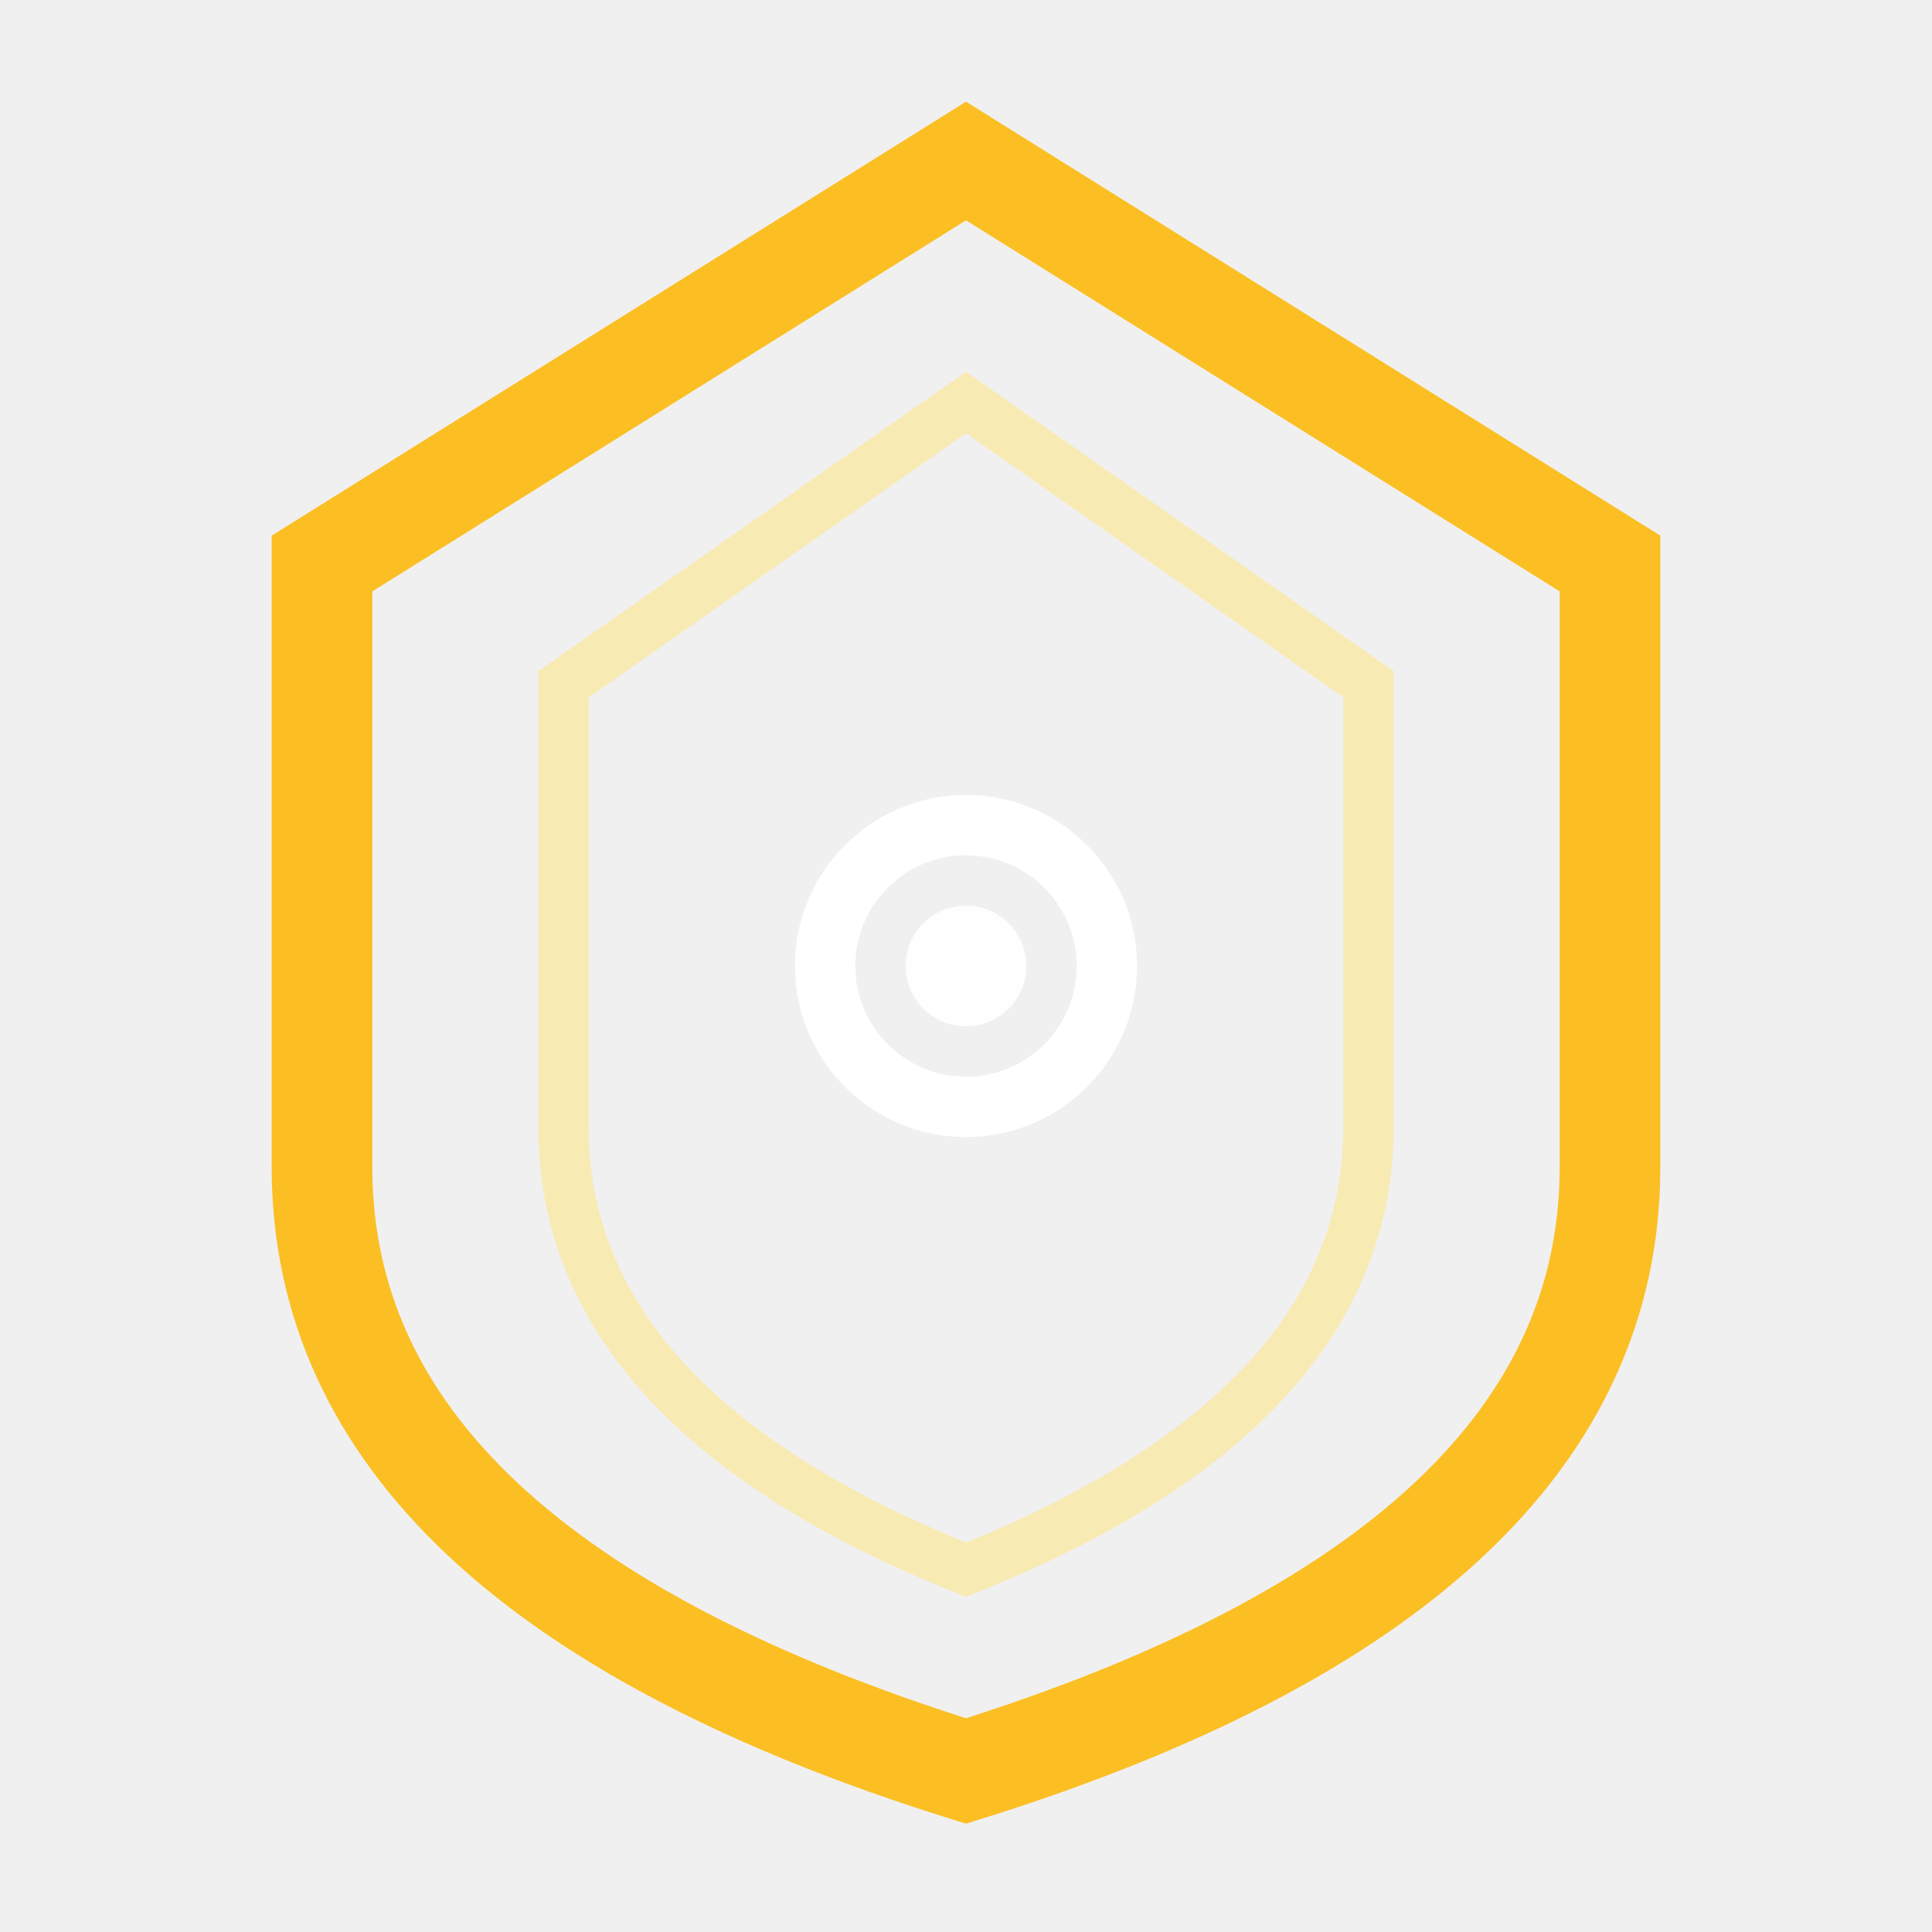
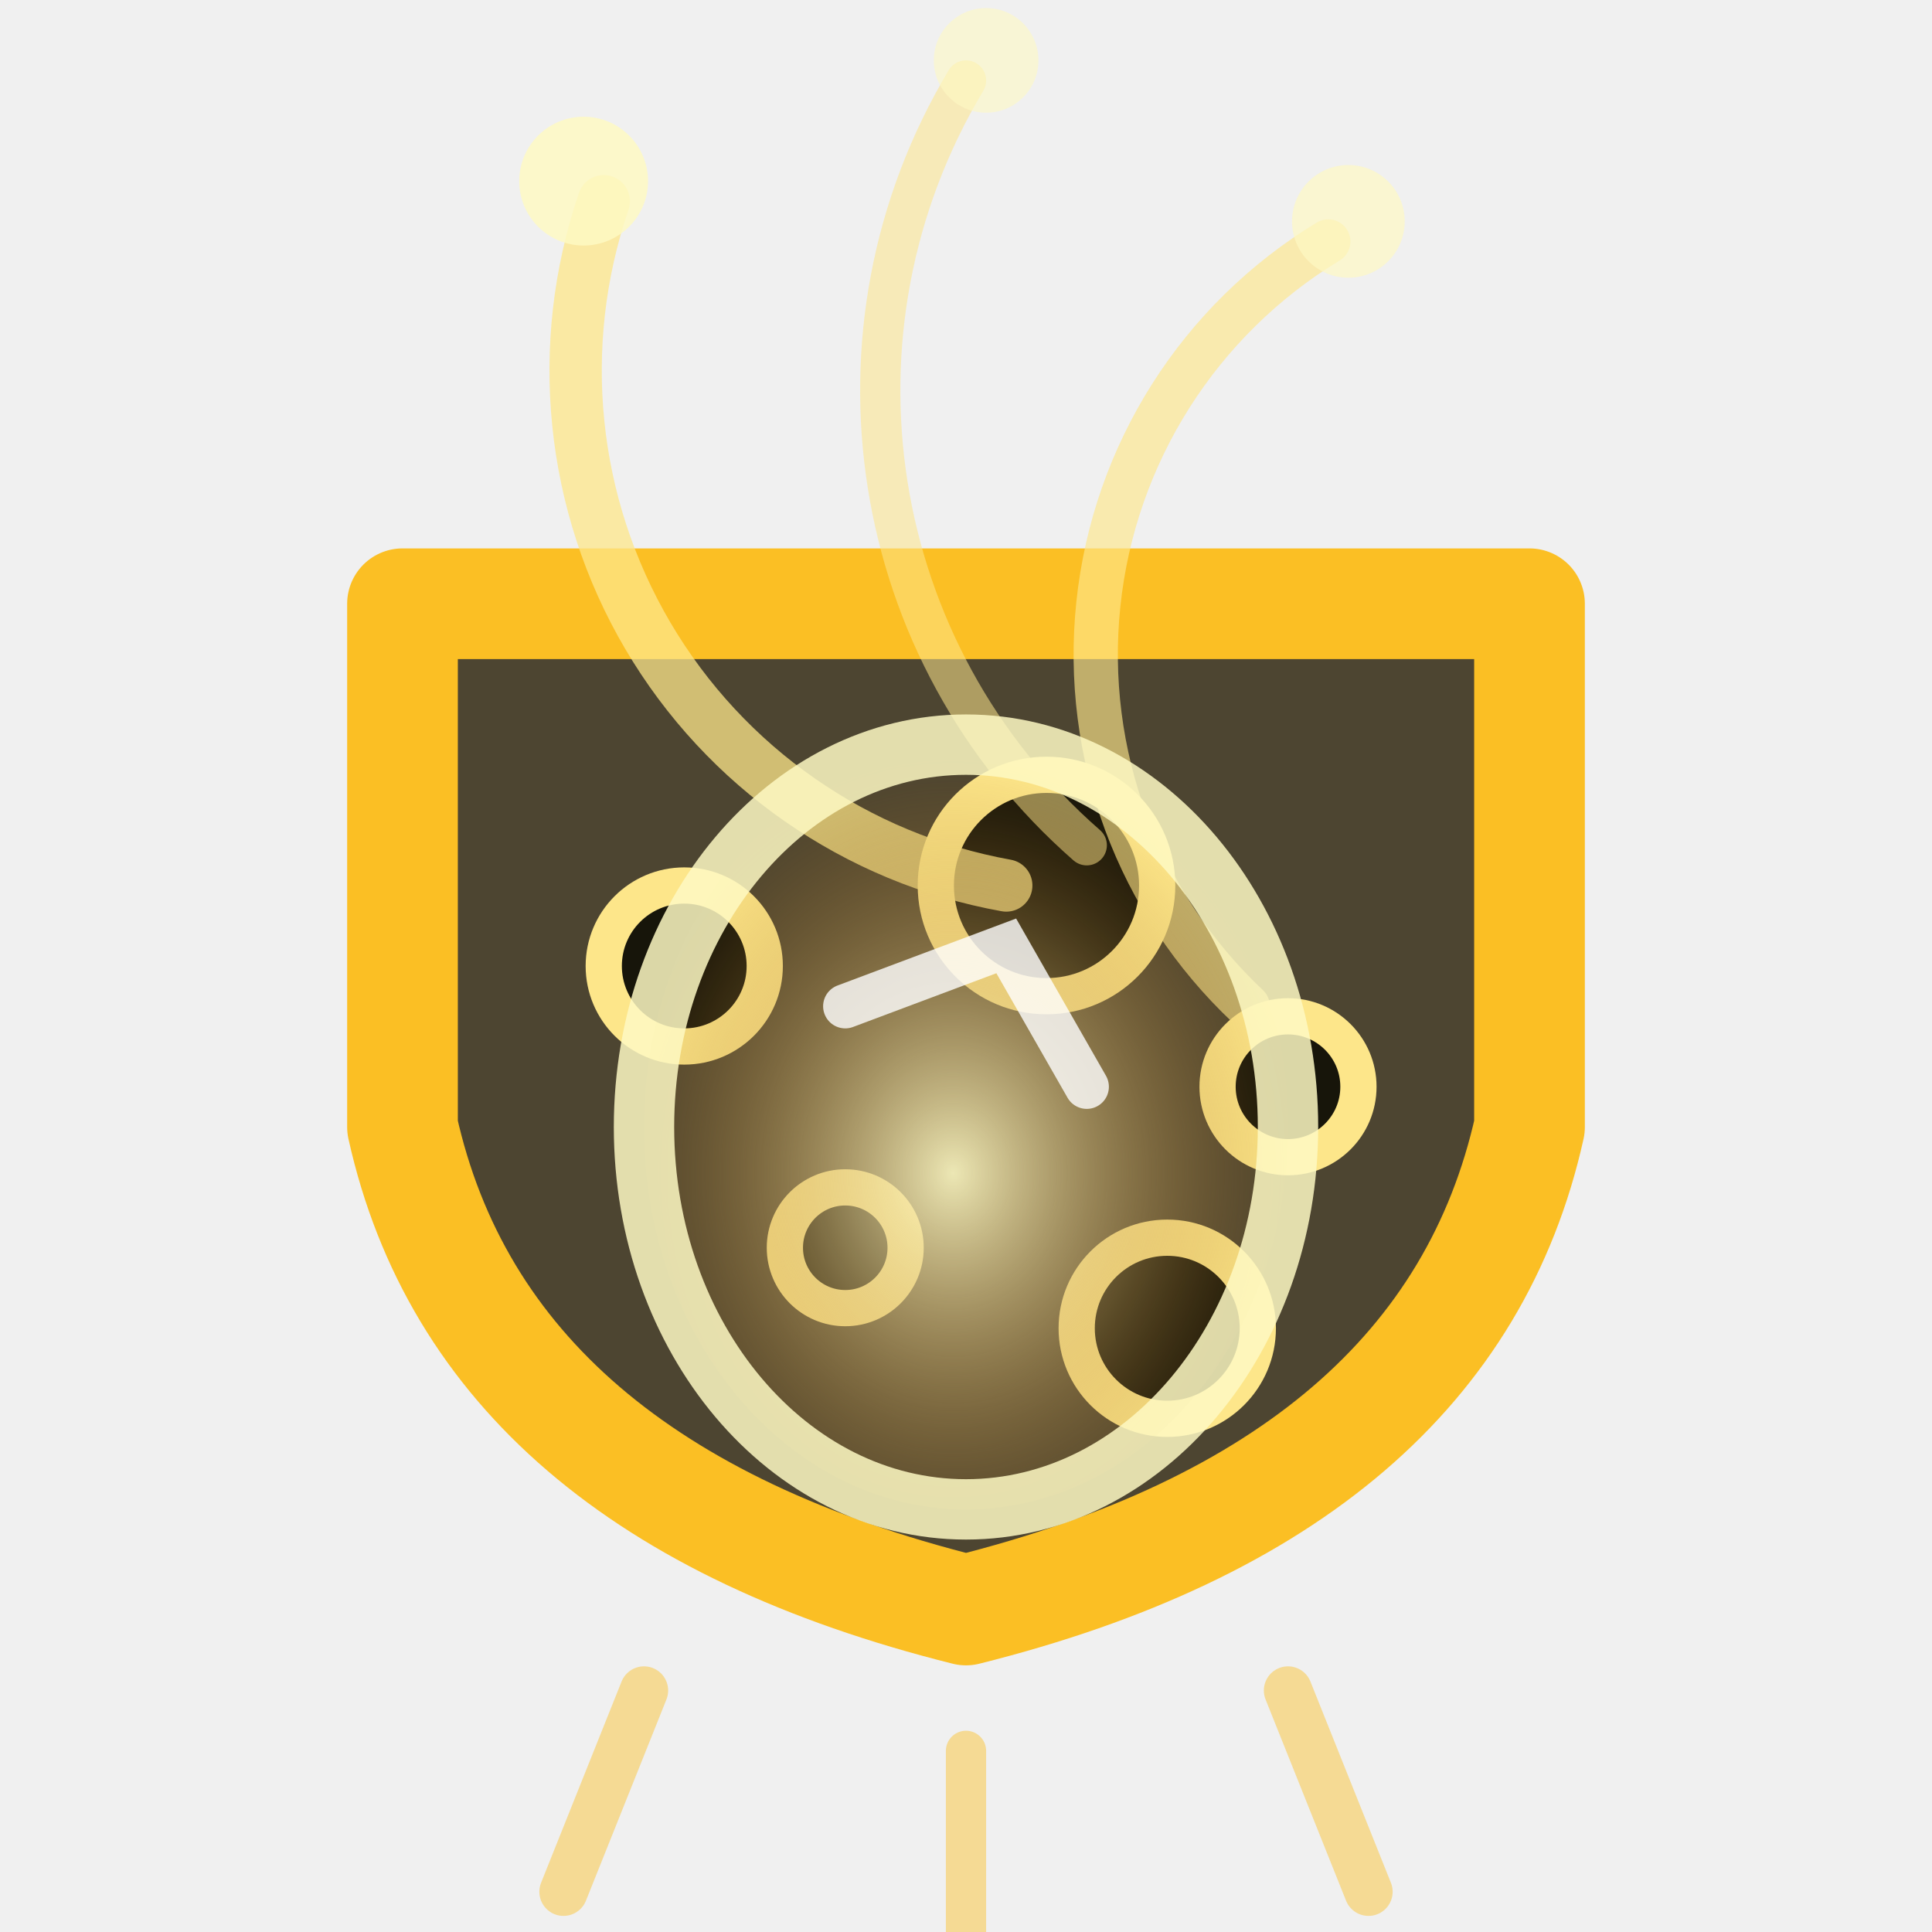
<svg xmlns="http://www.w3.org/2000/svg" viewBox="0 0 96 96">
-   <path d="M48,8 L80,28 L80,58 Q80,78 48,88 Q16,78 16,58 L16,28 Z" fill="none" stroke="#fbbf24" stroke-width="5" />
-   <path d="M48,20 L68,34 L68,56 Q68,70 48,78 Q28,70 28,56 L28,34 Z" fill="none" stroke="#fde68a" stroke-width="2.5" opacity=".6" />
-   <circle cx="48" cy="48" r="7" fill="none" stroke="#ffffff" stroke-width="3" />
-   <circle cx="48" cy="48" r="3" fill="#ffffff" opacity=".9" />
+   <defs>
+     <radialGradient id="ctGlow" cx="48%" cy="56%" r="54%">
+       <stop offset="0%" stop-color="#fef9c3" stop-opacity=".9" />
+       <stop offset="100%" stop-color="#a16207" stop-opacity="0" />
+     </radialGradient>
+   </defs>
+   <path d="M20 30 L20 56 Q24 74 48 80 Q72 74 76 56 L76 30 Z" fill="#2a2008" fill-opacity=".82" stroke="#fbbf24" stroke-width="5.5" stroke-linejoin="round" />
+   <g fill="#0f0d04" fill-opacity=".85" stroke="#fde68a" stroke-width="1.8">
+     <circle cx="34" cy="48" r="4" />
+     <circle cx="52" cy="44" r="5.5" />
+     <circle cx="64" cy="54" r="3.5" />
+     <circle cx="42" cy="62" r="3" />
+     <circle cx="58" cy="66" r="4.5" />
+   </g>
+   <g fill="none" stroke="#fde68a" stroke-linecap="round">
+     <path d="M30 10 A26 26 0 0 0 50 44" stroke-width="2.6" stroke-opacity=".75" />
+     <path d="M48 4 A30 30 0 0 0 54 42" stroke-width="2" stroke-opacity=".55" />
+     <path d="M66 12 A24 24 0 0 0 62 50" stroke-width="2.2" stroke-opacity=".65" />
+   </g>
+   <circle cx="29" cy="9" r="3.2" fill="#fef9c3" fill-opacity=".85" />
+   <circle cx="49" cy="3" r="2.6" fill="#fef9c3" fill-opacity=".6" />
+   <circle cx="67" cy="11" r="2.8" fill="#fef9c3" fill-opacity=".7" />
+   <ellipse cx="48" cy="56" rx="16" ry="19" fill="url(#ctGlow)" />
+   <ellipse cx="48" cy="56" rx="16" ry="19" fill="none" stroke="#fef9c3" stroke-width="3" stroke-opacity=".85" />
+   <path d="M42 50 L50 47 L54 54" fill="none" stroke="#ffffff" stroke-width="2.2" stroke-opacity=".8" stroke-linecap="round" />
+   <g stroke="#fbbf24" stroke-linecap="round" fill="none" stroke-opacity=".45">
+     <path d="M32 84 L28 94" stroke-width="2.4" />
+     <path d="M48 87 L48 97" stroke-width="2" />
+     <path d="M64 84 L68 94" stroke-width="2.4" />
+   </g>
</svg>
